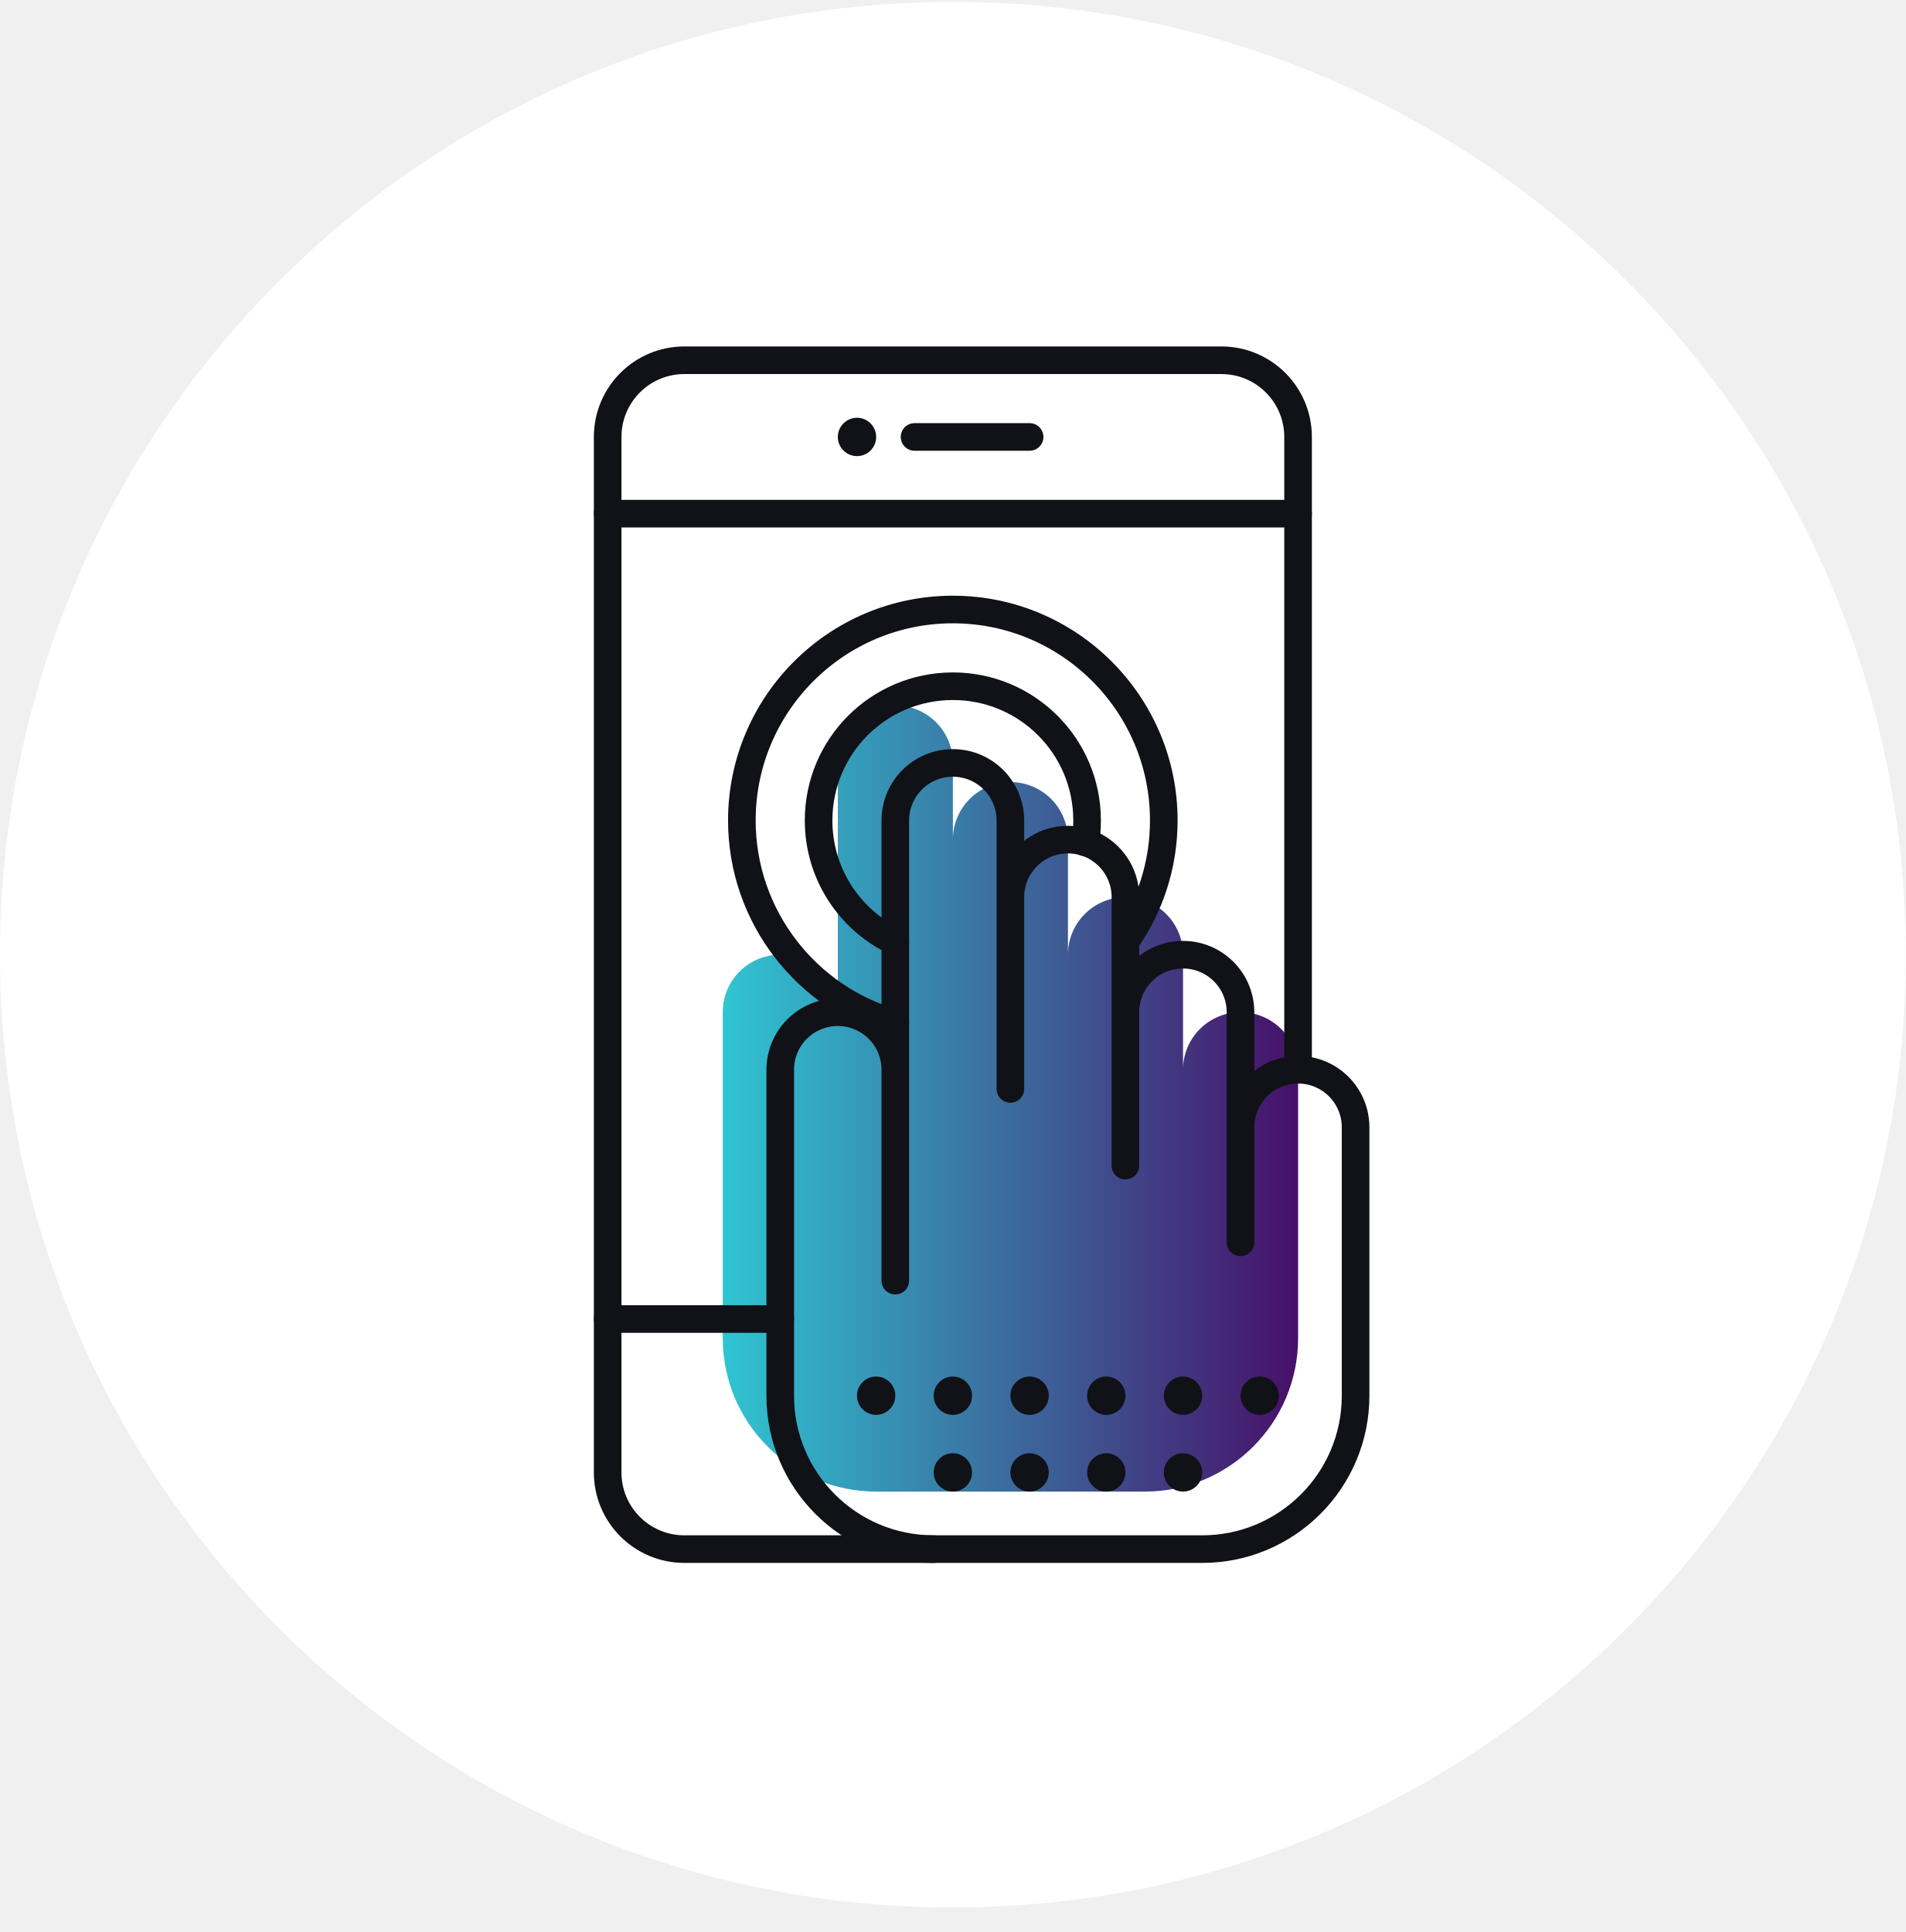
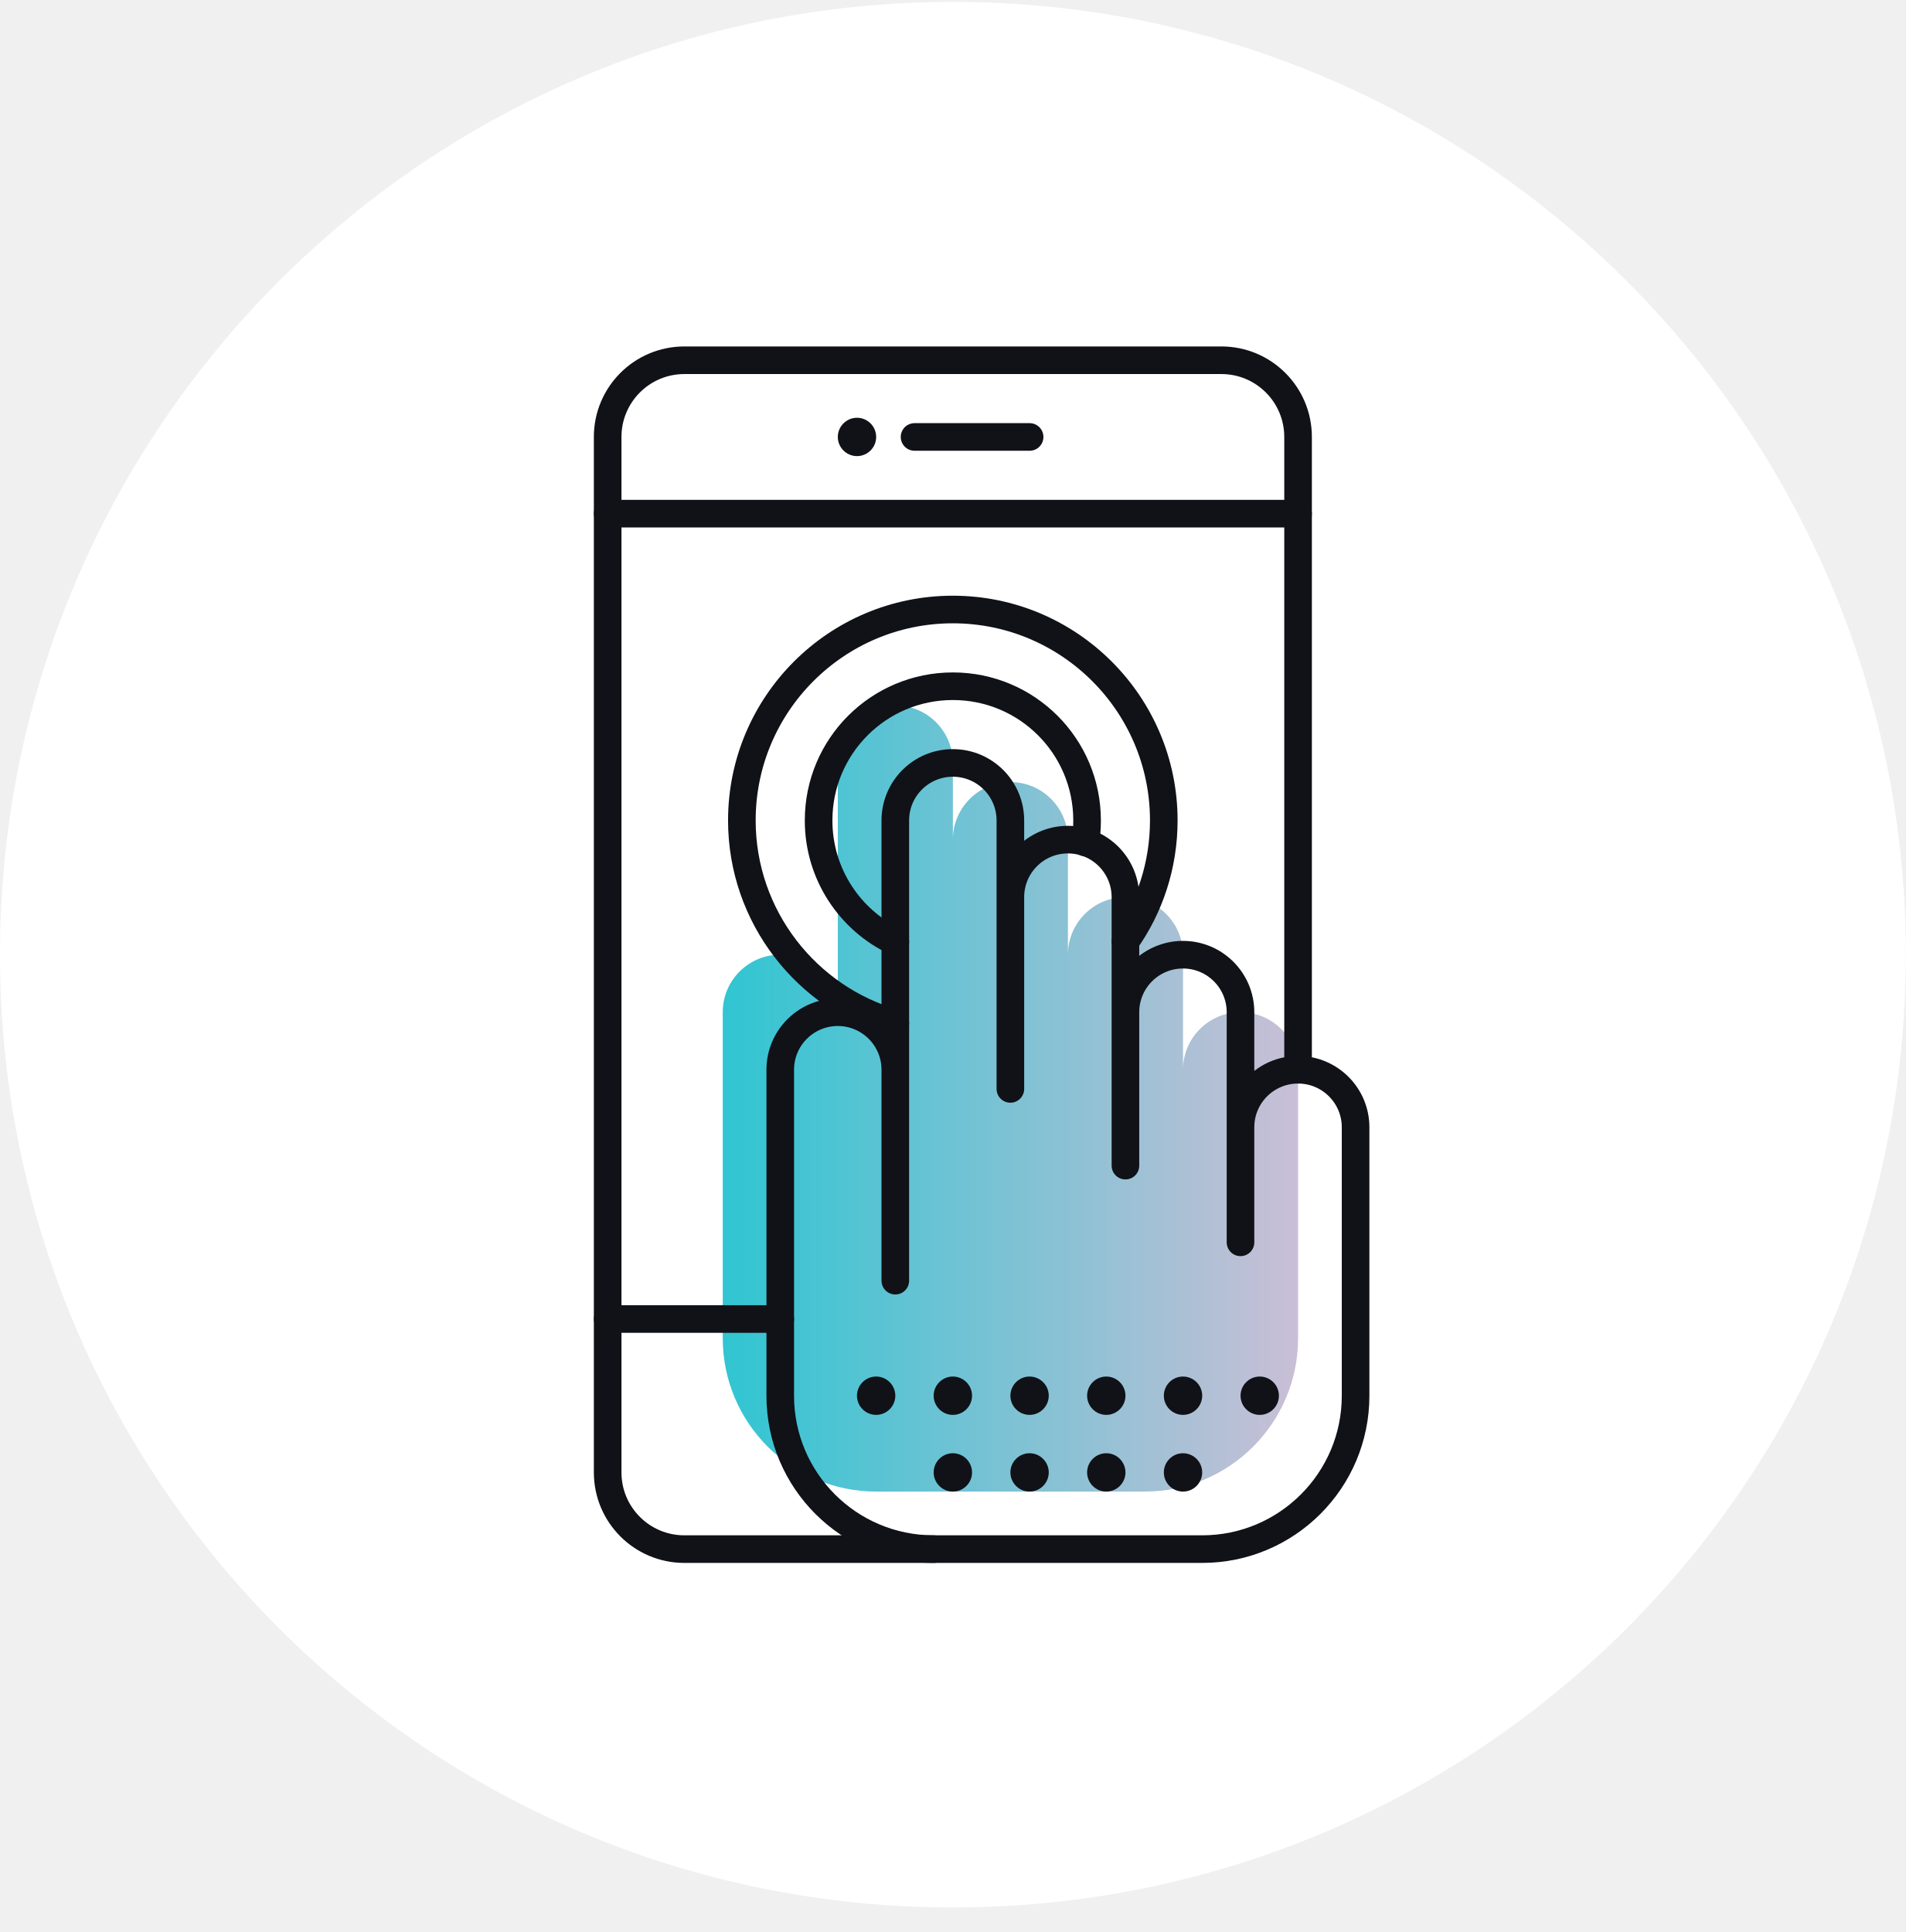
<svg xmlns="http://www.w3.org/2000/svg" width="72" height="73" viewBox="0 0 72 73" fill="none">
  <path fill-rule="evenodd" clip-rule="evenodd" d="M36 0.072C55.882 0.072 72 16.19 72 36.072C72 55.955 55.882 72.072 36 72.072C16.118 72.072 0 55.955 0 36.072C0 16.19 16.118 0.072 36 0.072Z" fill="#FFFFFF" />
  <path d="M40.346 41.868V31.725C40.346 30.524 39.373 29.551 38.173 29.551C36.972 29.551 35.999 30.524 35.999 31.725V38.97V28.827C35.999 27.627 35.026 26.653 33.825 26.653C32.625 26.653 31.652 27.627 31.652 28.827V46.216V38.246C31.652 37.045 30.679 36.072 29.479 36.072C28.278 36.072 27.305 37.045 27.305 38.246V50.563C27.305 53.764 29.9 56.359 33.101 56.359H43.245C46.446 56.359 49.041 53.764 49.041 50.563V40.42C49.041 39.219 48.068 38.246 46.867 38.246C45.667 38.246 44.694 39.219 44.694 40.42V44.767V36.072C44.694 34.872 43.721 33.899 42.52 33.899C41.319 33.899 40.346 34.872 40.346 36.072V41.868Z" fill="url(#paint0_linear_3_39744)" />
  <path d="M49.04 40.42V16.51C49.04 14.909 47.743 13.612 46.142 13.612H25.855C24.254 13.612 22.957 14.909 22.957 16.51V55.635C22.957 57.236 24.254 58.533 25.855 58.533H35.274" stroke="#101217" stroke-width="1.043" stroke-linecap="round" stroke-linejoin="round" />
  <path d="M49.04 19.408H22.957" stroke="#101217" stroke-width="1.043" stroke-linecap="round" stroke-linejoin="round" />
  <path d="M29.478 49.838H22.957" stroke="#101217" stroke-width="1.043" stroke-linecap="round" stroke-linejoin="round" />
  <path d="M34.551 16.51H38.898" stroke="#101217" stroke-width="1.043" stroke-linecap="round" stroke-linejoin="round" />
  <path d="M33.101 16.51C33.101 16.111 32.776 15.785 32.377 15.785C31.978 15.785 31.652 16.111 31.652 16.51C31.652 16.909 31.978 17.234 32.377 17.234C32.776 17.234 33.101 16.909 33.101 16.51Z" fill="#101217" />
  <path d="M42.518 44.043V33.899C42.518 32.698 41.545 31.725 40.344 31.725C39.144 31.725 38.171 32.698 38.171 33.899V41.144V31.001C38.171 29.8 37.198 28.827 35.997 28.827C34.797 28.827 33.824 29.8 33.824 31.001V48.39V40.42C33.824 39.219 32.851 38.246 31.65 38.246C30.45 38.246 29.477 39.219 29.477 40.42V52.737C29.477 55.938 32.072 58.533 35.273 58.533H45.416C48.617 58.533 51.213 55.938 51.213 52.737V42.593C51.213 41.393 50.24 40.42 49.039 40.42C47.839 40.42 46.865 41.393 46.865 42.593V46.941V38.246C46.865 37.046 45.892 36.073 44.692 36.073C43.491 36.073 42.518 37.046 42.518 38.246V44.043Z" stroke="#101217" stroke-width="1.043" stroke-linecap="round" stroke-linejoin="round" />
  <path d="M33.824 38.666C30.483 37.724 28.027 34.638 28.027 31C28.027 26.602 31.599 23.03 35.997 23.03C40.395 23.03 43.967 26.602 43.967 31C43.967 32.703 43.431 34.283 42.518 35.572" stroke="#101217" stroke-width="1.043" stroke-linecap="round" stroke-linejoin="round" />
  <path d="M33.824 35.58C32.107 34.769 30.926 33.022 30.926 31.001C30.926 28.197 33.194 25.929 35.998 25.929C38.801 25.929 41.069 28.197 41.069 31.001C41.069 31.284 41.048 31.559 41.004 31.834" stroke="#101217" stroke-width="1.043" stroke-linecap="round" stroke-linejoin="round" />
  <path d="M39.621 55.635C39.621 55.236 39.295 54.91 38.896 54.91C38.497 54.91 38.172 55.236 38.172 55.635C38.172 56.034 38.497 56.359 38.896 56.359C39.295 56.359 39.621 56.034 39.621 55.635Z" fill="#101217" />
  <path d="M42.519 55.635C42.519 55.236 42.194 54.91 41.795 54.91C41.396 54.91 41.07 55.236 41.07 55.635C41.07 56.034 41.396 56.359 41.795 56.359C42.194 56.359 42.519 56.034 42.519 55.635Z" fill="#101217" />
  <path d="M36.723 55.635C36.723 55.236 36.397 54.91 35.998 54.91C35.599 54.91 35.273 55.236 35.273 55.635C35.273 56.034 35.599 56.359 35.998 56.359C36.397 56.359 36.723 56.034 36.723 55.635Z" fill="#101217" />
  <path d="M39.621 52.736C39.621 52.337 39.295 52.012 38.896 52.012C38.497 52.012 38.172 52.337 38.172 52.736C38.172 53.135 38.497 53.461 38.896 53.461C39.295 53.461 39.621 53.135 39.621 52.736Z" fill="#101217" />
  <path d="M42.519 52.736C42.519 52.337 42.194 52.012 41.795 52.012C41.396 52.012 41.07 52.337 41.07 52.736C41.07 53.135 41.396 53.461 41.795 53.461C42.194 53.461 42.519 53.135 42.519 52.736Z" fill="#101217" />
  <path d="M33.824 52.736C33.824 52.337 33.499 52.012 33.1 52.012C32.701 52.012 32.375 52.337 32.375 52.736C32.375 53.135 32.701 53.461 33.1 53.461C33.499 53.461 33.824 53.135 33.824 52.736Z" fill="#101217" />
  <path d="M36.723 52.736C36.723 52.337 36.397 52.012 35.998 52.012C35.599 52.012 35.273 52.337 35.273 52.736C35.273 53.135 35.599 53.461 35.998 53.461C36.397 53.461 36.723 53.135 36.723 52.736Z" fill="#101217" />
  <path d="M45.418 55.635C45.418 55.236 45.092 54.91 44.693 54.91C44.294 54.91 43.969 55.236 43.969 55.635C43.969 56.034 44.294 56.359 44.693 56.359C45.092 56.359 45.418 56.034 45.418 55.635Z" fill="#101217" />
  <path d="M45.418 52.736C45.418 52.337 45.092 52.012 44.693 52.012C44.294 52.012 43.969 52.337 43.969 52.736C43.969 53.135 44.294 53.461 44.693 53.461C45.092 53.461 45.418 53.135 45.418 52.736Z" fill="#101217" />
  <path d="M48.316 52.736C48.316 52.337 47.991 52.012 47.592 52.012C47.193 52.012 46.867 52.337 46.867 52.736C46.867 53.135 47.193 53.461 47.592 53.461C47.991 53.461 48.316 53.135 48.316 52.736Z" fill="#101217" />
  <defs>
    <linearGradient id="paint0_linear_3_39744" x1="27.305" y1="41.506" x2="49.041" y2="41.506" gradientUnits="userSpaceOnUse">
      <stop stop-color="#30C5D2" />
-       <stop offset="1" stop-color="#471069" />
+       <stop offset="1" stop-color="#C9BFD6" />
    </linearGradient>
  </defs>
</svg>
